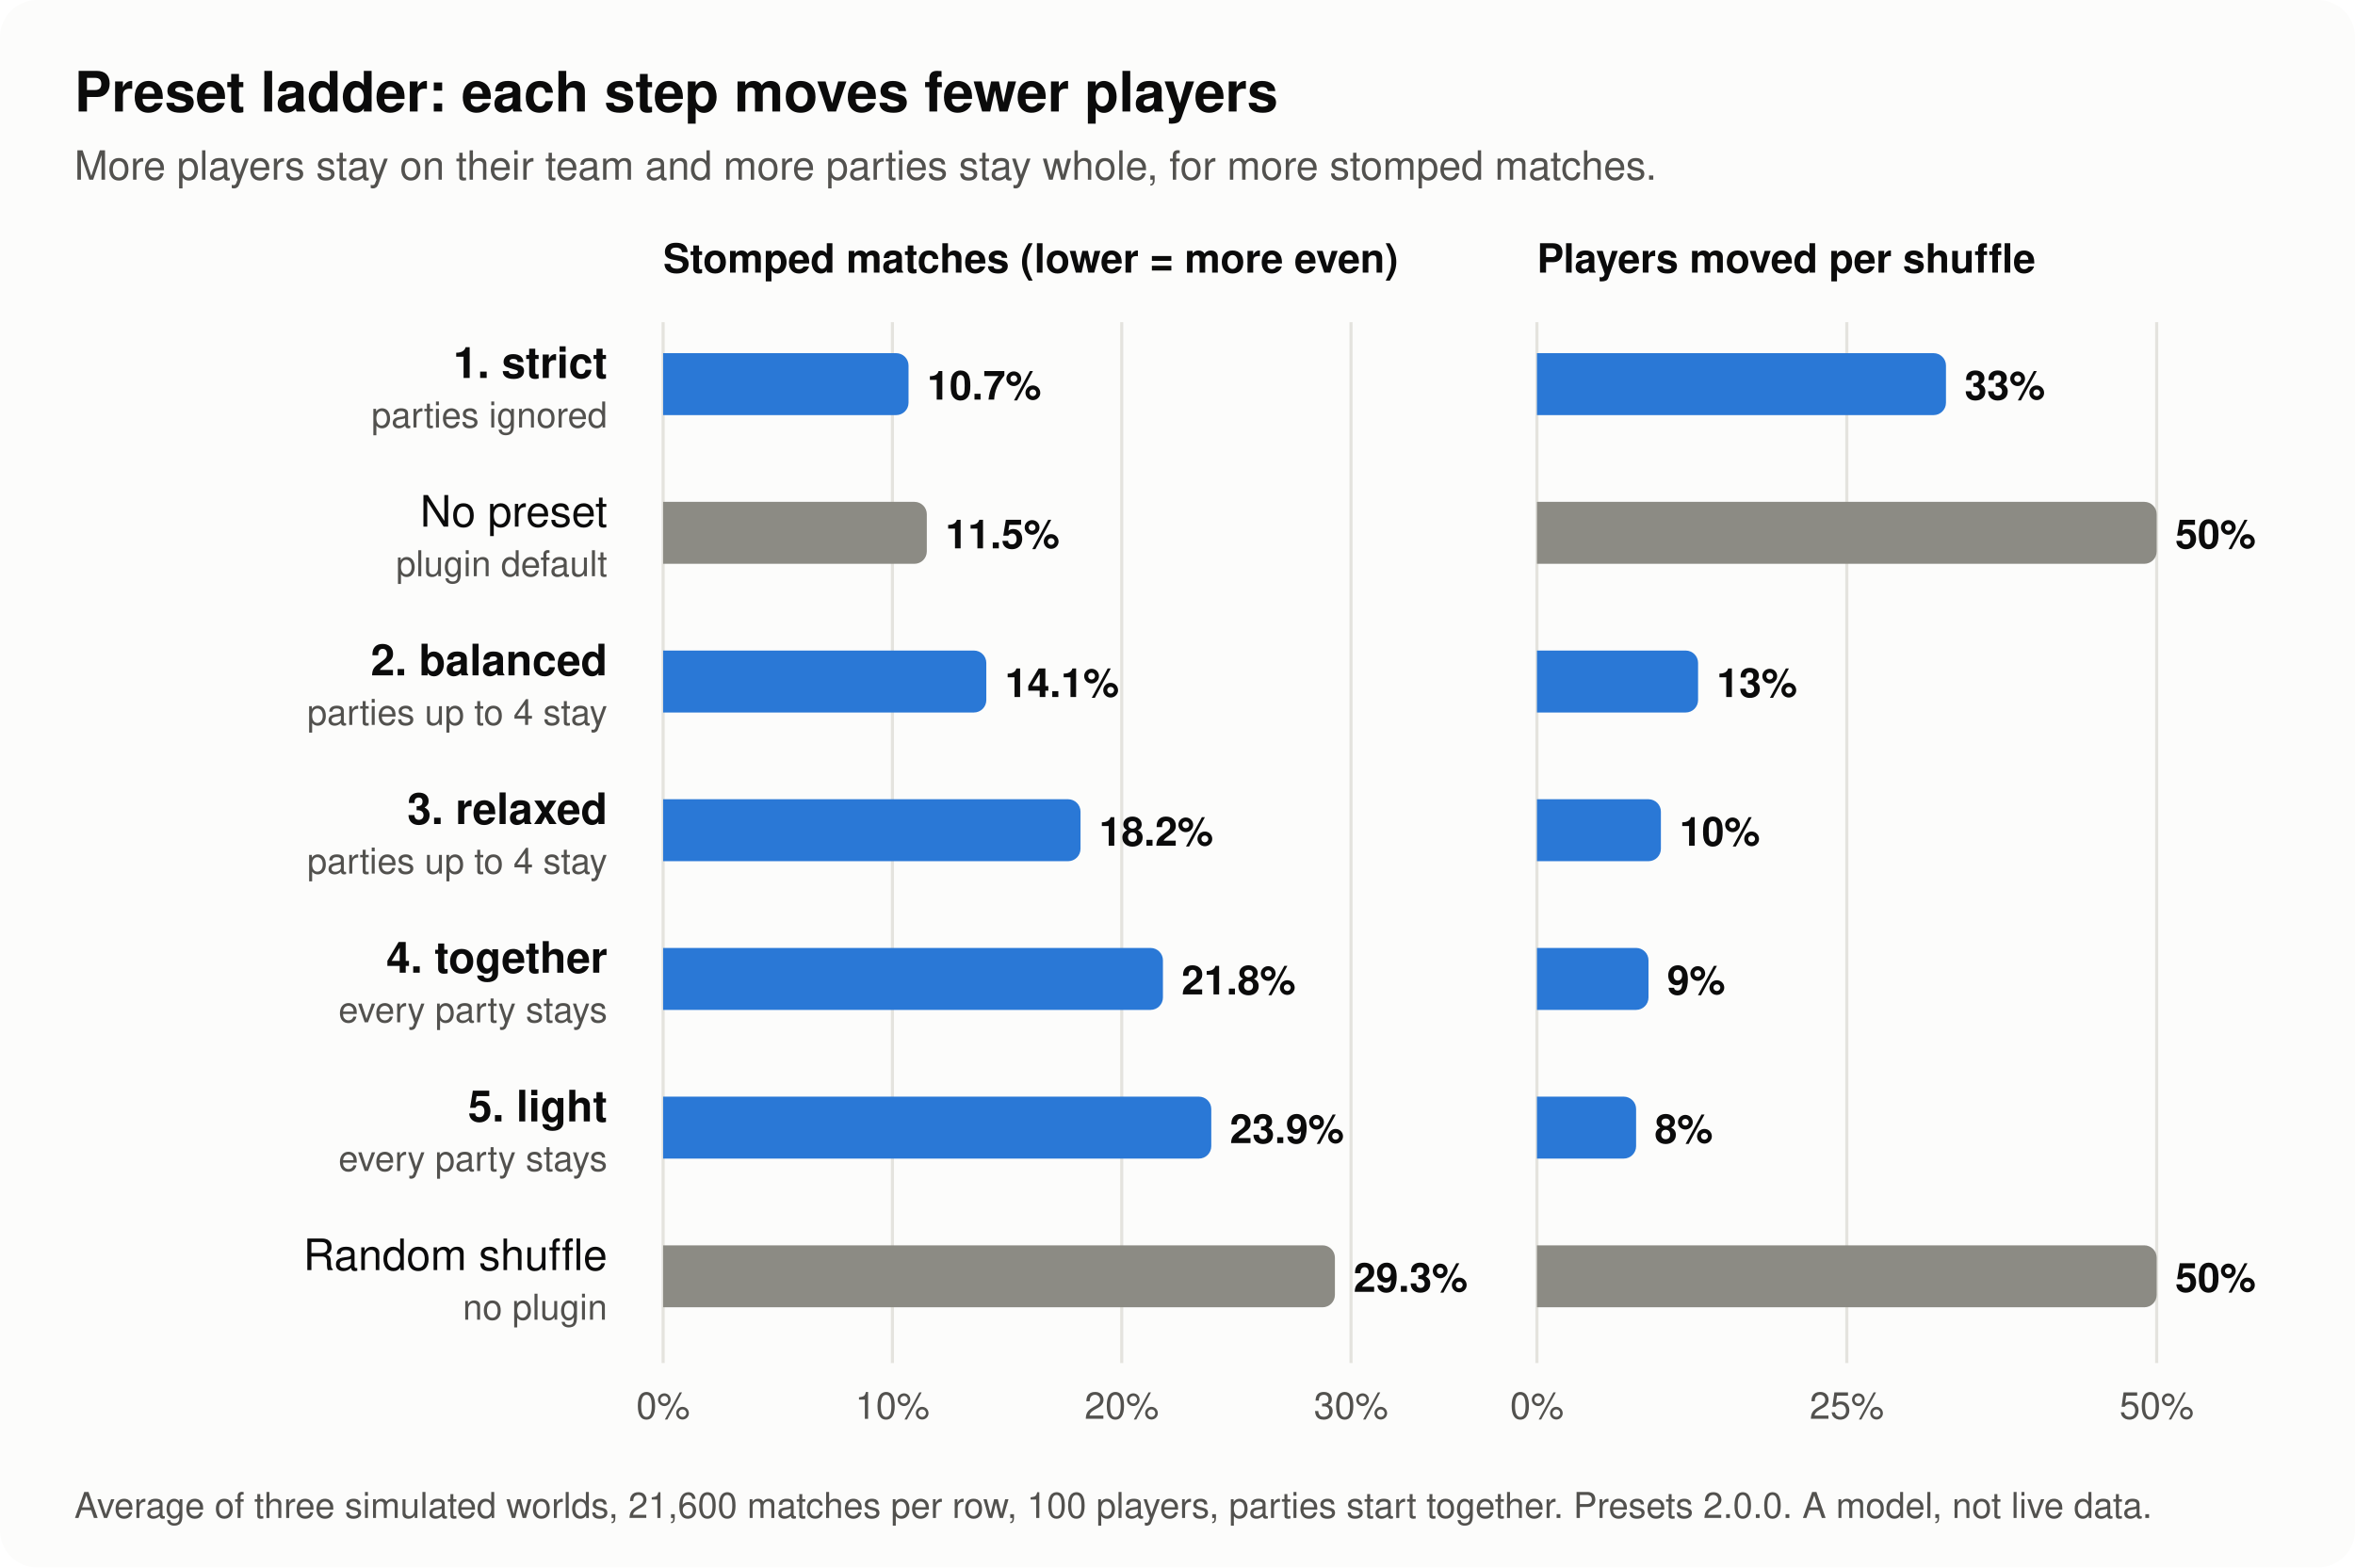
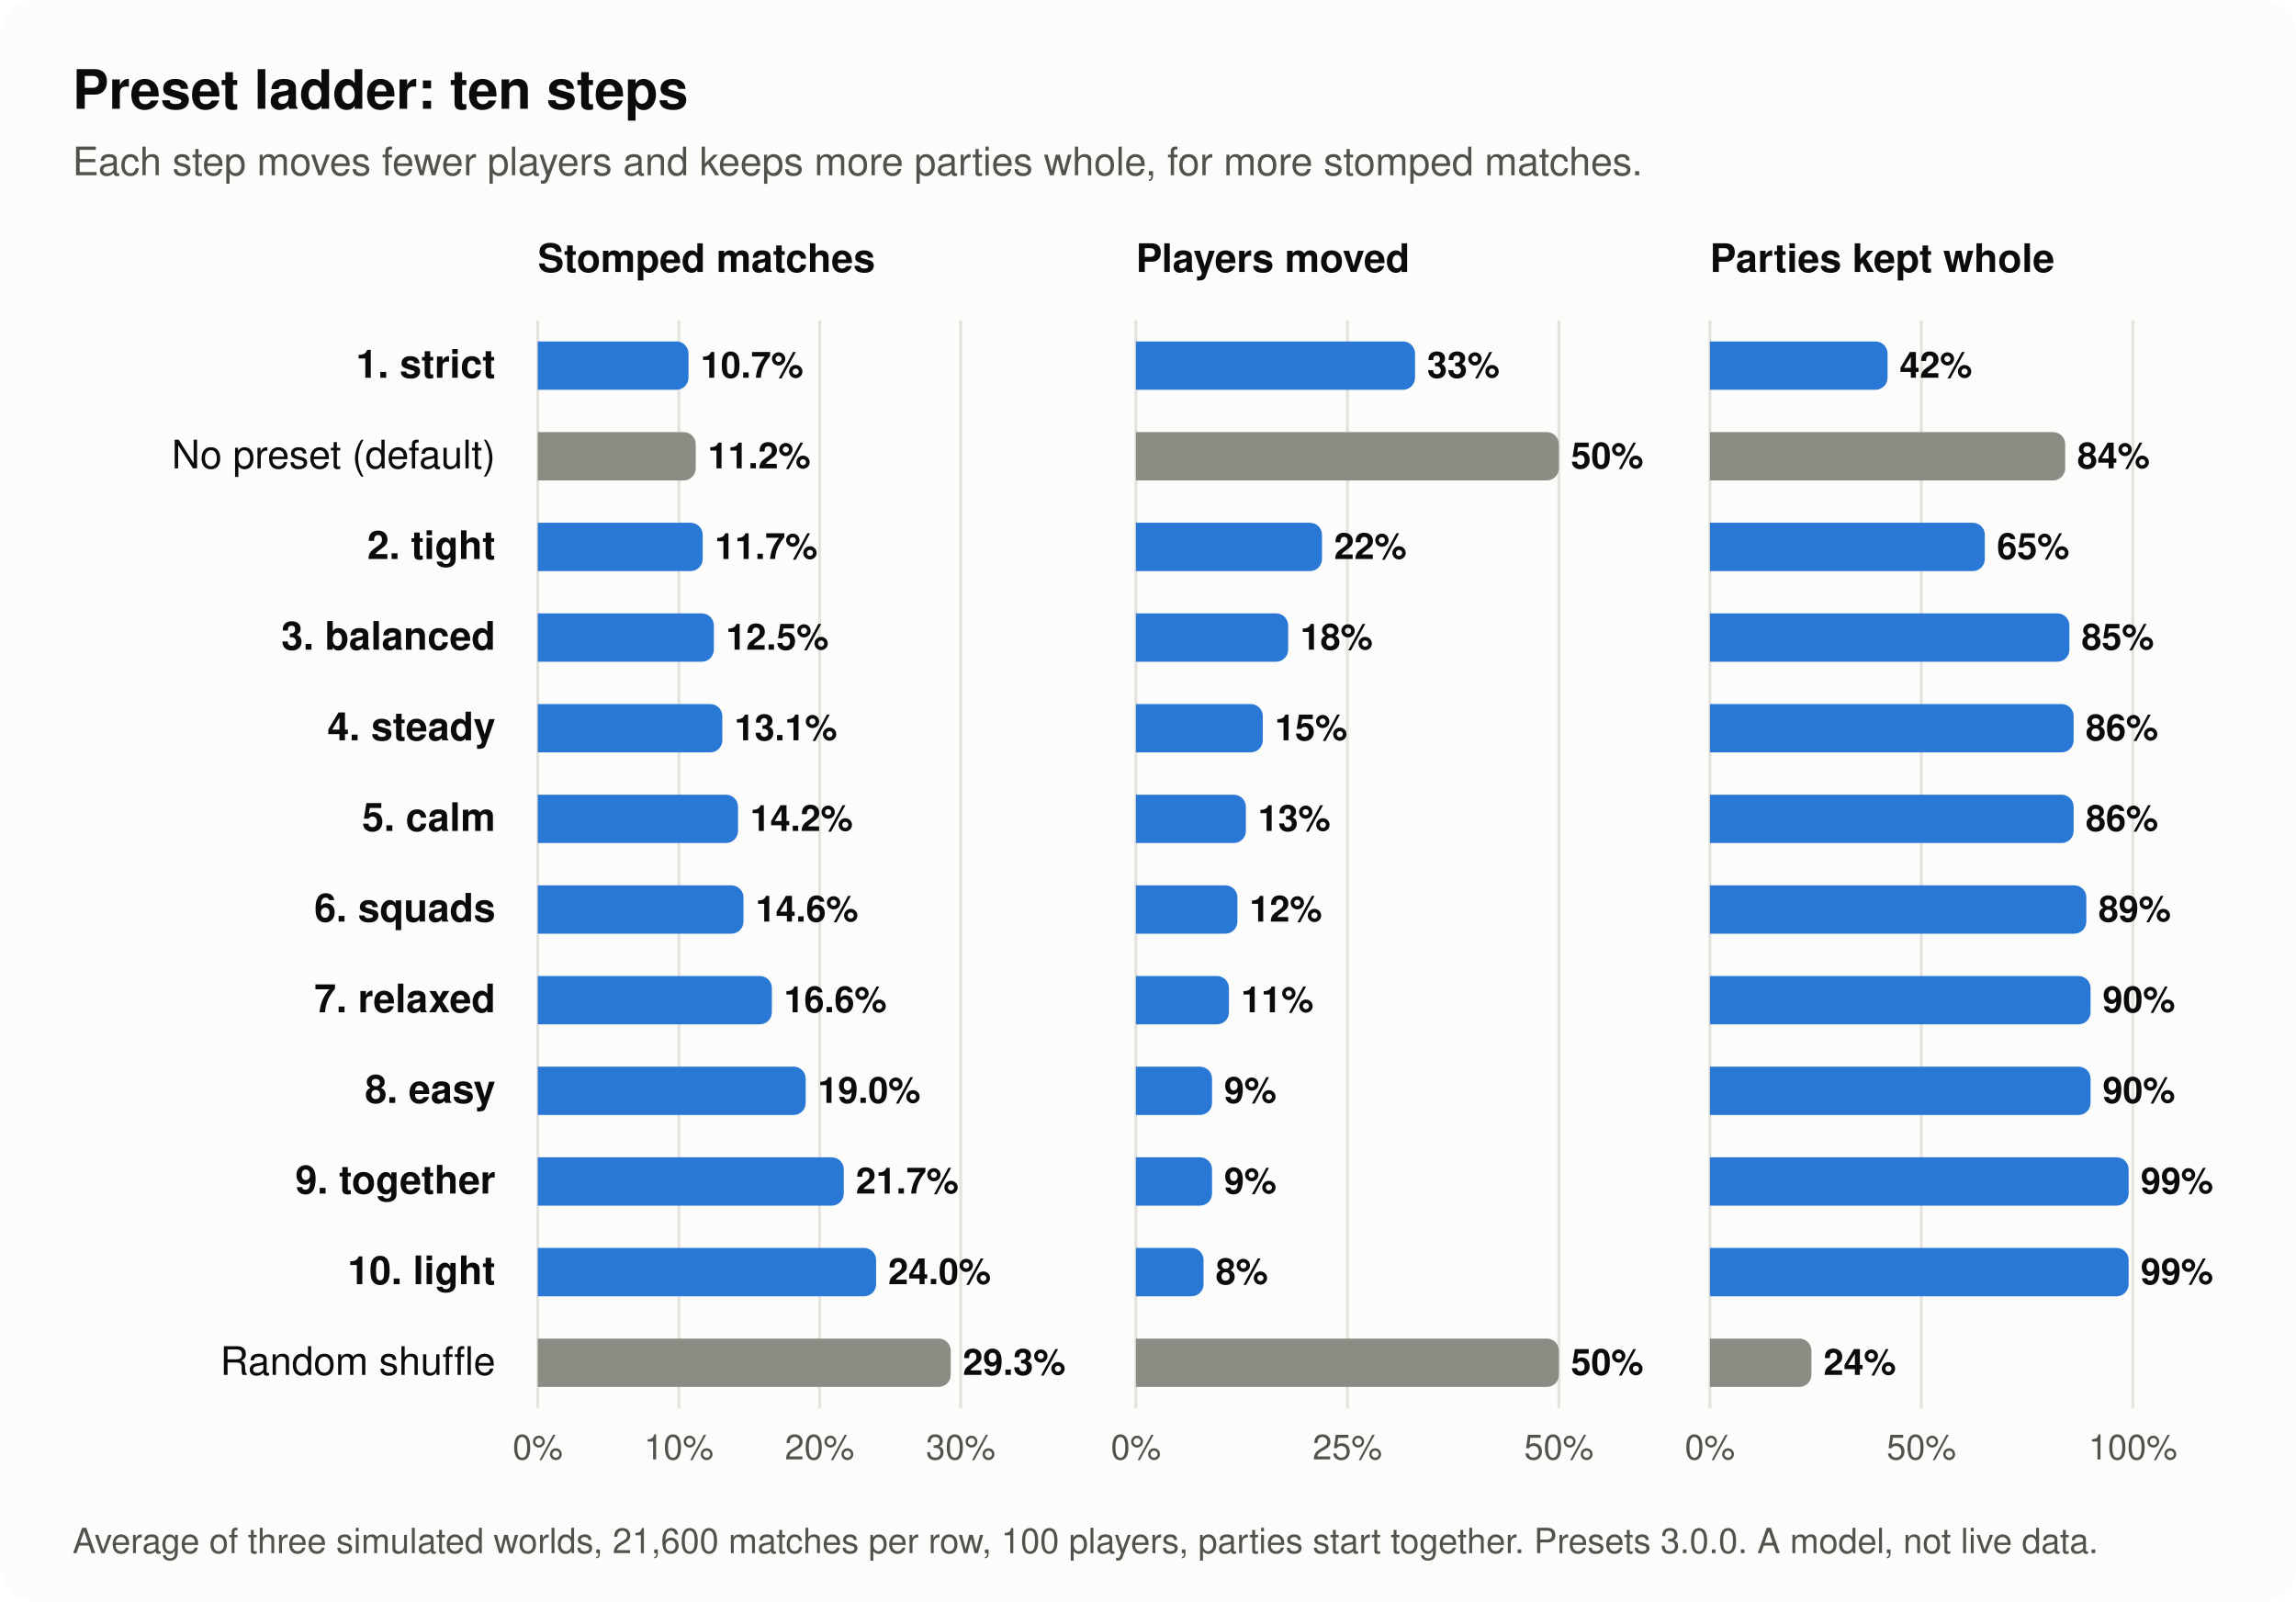
- <svg xmlns="http://www.w3.org/2000/svg" viewBox="0 0 760 506" width="760" height="506" role="img" aria-labelledby="t d" font-family="-apple-system, 'Segoe UI', Helvetica, Arial, sans-serif">
-   <rect width="760" height="506" rx="12" fill="#fcfcfb" />
-   <text x="24" y="36" font-size="18" font-weight="600" fill="#0b0b0b">Preset ladder: each step moves fewer players</text>
-   <text x="24" y="58" font-size="13" fill="#52514e">More players stay on their team and more parties stay whole, for more stomped matches.</text>
-   <text x="214.0" y="88" font-size="13" font-weight="600" fill="#0b0b0b">Stomped matches (lower = more even)</text>
-   <line x1="214.0" y1="104" x2="214.0" y2="440" stroke="#e4e3de" stroke-width="1" />
-   <text x="214.0" y="458" font-size="12" text-anchor="middle" fill="#52514e">0%</text>
-   <line x1="288.0" y1="104" x2="288.0" y2="440" stroke="#e4e3de" stroke-width="1" />
-   <text x="288.0" y="458" font-size="12" text-anchor="middle" fill="#52514e">10%</text>
-   <line x1="362.0" y1="104" x2="362.0" y2="440" stroke="#e4e3de" stroke-width="1" />
-   <text x="362.0" y="458" font-size="12" text-anchor="middle" fill="#52514e">20%</text>
-   <line x1="436.0" y1="104" x2="436.0" y2="440" stroke="#e4e3de" stroke-width="1" />
-   <text x="436.0" y="458" font-size="12" text-anchor="middle" fill="#52514e">30%</text>
-   <path d="M214.0 114 h75.2 a4 4 0 0 1 4 4 v12 a4 4 0 0 1 -4 4 h-75.2 z" fill="#2a78d6" />
-   <text x="299.2" y="129" font-size="13" font-weight="600" fill="#0b0b0b">10.7%</text>
-   <path d="M214.0 162 h81.1 a4 4 0 0 1 4 4 v12 a4 4 0 0 1 -4 4 h-81.1 z" fill="#8c8b84" />
-   <text x="305.1" y="177" font-size="13" font-weight="600" fill="#0b0b0b">11.5%</text>
-   <path d="M214.0 210 h100.3 a4 4 0 0 1 4 4 v12 a4 4 0 0 1 -4 4 h-100.3 z" fill="#2a78d6" />
-   <text x="324.3" y="225" font-size="13" font-weight="600" fill="#0b0b0b">14.1%</text>
-   <path d="M214.0 258 h130.7 a4 4 0 0 1 4 4 v12 a4 4 0 0 1 -4 4 h-130.7 z" fill="#2a78d6" />
-   <text x="354.7" y="273" font-size="13" font-weight="600" fill="#0b0b0b">18.2%</text>
-   <path d="M214.0 306 h157.3 a4 4 0 0 1 4 4 v12 a4 4 0 0 1 -4 4 h-157.3 z" fill="#2a78d6" />
-   <text x="381.3" y="321" font-size="13" font-weight="600" fill="#0b0b0b">21.8%</text>
-   <path d="M214.0 354 h172.9 a4 4 0 0 1 4 4 v12 a4 4 0 0 1 -4 4 h-172.9 z" fill="#2a78d6" />
-   <text x="396.9" y="369" font-size="13" font-weight="600" fill="#0b0b0b">23.9%</text>
-   <path d="M214.0 402 h212.8 a4 4 0 0 1 4 4 v12 a4 4 0 0 1 -4 4 h-212.8 z" fill="#8c8b84" />
-   <text x="436.8" y="417" font-size="13" font-weight="600" fill="#0b0b0b">29.3%</text>
-   <text x="496.0" y="88" font-size="13" font-weight="600" fill="#0b0b0b">Players moved per shuffle</text>
-   <line x1="496.0" y1="104" x2="496.0" y2="440" stroke="#e4e3de" stroke-width="1" />
-   <text x="496.0" y="458" font-size="12" text-anchor="middle" fill="#52514e">0%</text>
-   <line x1="596.0" y1="104" x2="596.0" y2="440" stroke="#e4e3de" stroke-width="1" />
-   <text x="596.0" y="458" font-size="12" text-anchor="middle" fill="#52514e">25%</text>
-   <line x1="696.0" y1="104" x2="696.0" y2="440" stroke="#e4e3de" stroke-width="1" />
-   <text x="696.0" y="458" font-size="12" text-anchor="middle" fill="#52514e">50%</text>
-   <path d="M496.0 114 h128.0 a4 4 0 0 1 4 4 v12 a4 4 0 0 1 -4 4 h-128.0 z" fill="#2a78d6" />
-   <text x="634.0" y="129" font-size="13" font-weight="600" fill="#0b0b0b">33%</text>
-   <path d="M496.0 162 h196.0 a4 4 0 0 1 4 4 v12 a4 4 0 0 1 -4 4 h-196.0 z" fill="#8c8b84" />
-   <text x="702.0" y="177" font-size="13" font-weight="600" fill="#0b0b0b">50%</text>
-   <path d="M496.0 210 h48.0 a4 4 0 0 1 4 4 v12 a4 4 0 0 1 -4 4 h-48.0 z" fill="#2a78d6" />
-   <text x="554.0" y="225" font-size="13" font-weight="600" fill="#0b0b0b">13%</text>
-   <path d="M496.0 258 h36.0 a4 4 0 0 1 4 4 v12 a4 4 0 0 1 -4 4 h-36.0 z" fill="#2a78d6" />
-   <text x="542.0" y="273" font-size="13" font-weight="600" fill="#0b0b0b">10%</text>
-   <path d="M496.0 306 h32.0 a4 4 0 0 1 4 4 v12 a4 4 0 0 1 -4 4 h-32.0 z" fill="#2a78d6" />
-   <text x="538.0" y="321" font-size="13" font-weight="600" fill="#0b0b0b">9%</text>
-   <path d="M496.0 354 h28.0 a4 4 0 0 1 4 4 v12 a4 4 0 0 1 -4 4 h-28.0 z" fill="#2a78d6" />
-   <text x="534.0" y="369" font-size="13" font-weight="600" fill="#0b0b0b">8%</text>
-   <path d="M496.0 402 h196.0 a4 4 0 0 1 4 4 v12 a4 4 0 0 1 -4 4 h-196.0 z" fill="#8c8b84" />
-   <text x="702.0" y="417" font-size="13" font-weight="600" fill="#0b0b0b">50%</text>
-   <text x="196" y="122" font-size="14" font-weight="600" text-anchor="end" fill="#0b0b0b">1. strict</text>
-   <text x="196" y="138" font-size="11.5" text-anchor="end" fill="#52514e">parties ignored</text>
-   <text x="196" y="170" font-size="14" font-weight="400" text-anchor="end" fill="#0b0b0b">No preset</text>
-   <text x="196" y="186" font-size="11.5" text-anchor="end" fill="#52514e">plugin default</text>
-   <text x="196" y="218" font-size="14" font-weight="600" text-anchor="end" fill="#0b0b0b">2. balanced</text>
-   <text x="196" y="234" font-size="11.5" text-anchor="end" fill="#52514e">parties up to 4 stay</text>
-   <text x="196" y="266" font-size="14" font-weight="600" text-anchor="end" fill="#0b0b0b">3. relaxed</text>
-   <text x="196" y="282" font-size="11.5" text-anchor="end" fill="#52514e">parties up to 4 stay</text>
-   <text x="196" y="314" font-size="14" font-weight="600" text-anchor="end" fill="#0b0b0b">4. together</text>
-   <text x="196" y="330" font-size="11.5" text-anchor="end" fill="#52514e">every party stays</text>
-   <text x="196" y="362" font-size="14" font-weight="600" text-anchor="end" fill="#0b0b0b">5. light</text>
-   <text x="196" y="378" font-size="11.5" text-anchor="end" fill="#52514e">every party stays</text>
-   <text x="196" y="410" font-size="14" font-weight="400" text-anchor="end" fill="#0b0b0b">Random shuffle</text>
-   <text x="196" y="426" font-size="11.5" text-anchor="end" fill="#52514e">no plugin</text>
-   <text x="24" y="490" font-size="11.5" fill="#52514e">Average of three simulated worlds, 21,600 matches per row, 100 players, parties start together. Presets 2.0.0. A model, not live data.</text>
+ <svg xmlns="http://www.w3.org/2000/svg" viewBox="0 0 760 530" width="760" height="530" role="img" aria-labelledby="t d" font-family="-apple-system, 'Segoe UI', Helvetica, Arial, sans-serif">
+   <rect width="760" height="530" rx="12" fill="#fcfcfb" />
+   <text x="24" y="36" font-size="18" font-weight="600" fill="#0b0b0b">Preset ladder: ten steps</text>
+   <text x="24" y="58" font-size="13" fill="#52514e">Each step moves fewer players and keeps more parties whole, for more stomped matches.</text>
+   <text x="178.0" y="90" font-size="13" font-weight="600" fill="#0b0b0b">Stomped matches</text>
+   <line x1="178.0" y1="106" x2="178.0" y2="466" stroke="#e4e3de" stroke-width="1" />
+   <text x="178.0" y="483" font-size="11.5" text-anchor="middle" fill="#52514e">0%</text>
+   <line x1="224.7" y1="106" x2="224.7" y2="466" stroke="#e4e3de" stroke-width="1" />
+   <text x="224.7" y="483" font-size="11.5" text-anchor="middle" fill="#52514e">10%</text>
+   <line x1="271.3" y1="106" x2="271.3" y2="466" stroke="#e4e3de" stroke-width="1" />
+   <text x="271.3" y="483" font-size="11.5" text-anchor="middle" fill="#52514e">20%</text>
+   <line x1="318.0" y1="106" x2="318.0" y2="466" stroke="#e4e3de" stroke-width="1" />
+   <text x="318.0" y="483" font-size="11.5" text-anchor="middle" fill="#52514e">30%</text>
+   <path d="M178.0 113 h45.9 a4 4 0 0 1 4 4 v8 a4 4 0 0 1 -4 4 h-45.9 z" fill="#2a78d6" />
+   <text x="231.9" y="125" font-size="12" font-weight="600" fill="#0b0b0b">10.7%</text>
+   <path d="M178.0 143 h48.3 a4 4 0 0 1 4 4 v8 a4 4 0 0 1 -4 4 h-48.3 z" fill="#8c8b84" />
+   <text x="234.3" y="155" font-size="12" font-weight="600" fill="#0b0b0b">11.2%</text>
+   <path d="M178.0 173 h50.6 a4 4 0 0 1 4 4 v8 a4 4 0 0 1 -4 4 h-50.6 z" fill="#2a78d6" />
+   <text x="236.6" y="185" font-size="12" font-weight="600" fill="#0b0b0b">11.7%</text>
+   <path d="M178.0 203 h54.3 a4 4 0 0 1 4 4 v8 a4 4 0 0 1 -4 4 h-54.3 z" fill="#2a78d6" />
+   <text x="240.3" y="215" font-size="12" font-weight="600" fill="#0b0b0b">12.5%</text>
+   <path d="M178.0 233 h57.1 a4 4 0 0 1 4 4 v8 a4 4 0 0 1 -4 4 h-57.1 z" fill="#2a78d6" />
+   <text x="243.1" y="245" font-size="12" font-weight="600" fill="#0b0b0b">13.1%</text>
+   <path d="M178.0 263 h62.3 a4 4 0 0 1 4 4 v8 a4 4 0 0 1 -4 4 h-62.3 z" fill="#2a78d6" />
+   <text x="248.3" y="275" font-size="12" font-weight="600" fill="#0b0b0b">14.2%</text>
+   <path d="M178.0 293 h64.1 a4 4 0 0 1 4 4 v8 a4 4 0 0 1 -4 4 h-64.1 z" fill="#2a78d6" />
+   <text x="250.1" y="305" font-size="12" font-weight="600" fill="#0b0b0b">14.6%</text>
+   <path d="M178.0 323 h73.5 a4 4 0 0 1 4 4 v8 a4 4 0 0 1 -4 4 h-73.5 z" fill="#2a78d6" />
+   <text x="259.5" y="335" font-size="12" font-weight="600" fill="#0b0b0b">16.6%</text>
+   <path d="M178.0 353 h84.7 a4 4 0 0 1 4 4 v8 a4 4 0 0 1 -4 4 h-84.7 z" fill="#2a78d6" />
+   <text x="270.7" y="365" font-size="12" font-weight="600" fill="#0b0b0b">19.0%</text>
+   <path d="M178.0 383 h97.3 a4 4 0 0 1 4 4 v8 a4 4 0 0 1 -4 4 h-97.3 z" fill="#2a78d6" />
+   <text x="283.3" y="395" font-size="12" font-weight="600" fill="#0b0b0b">21.7%</text>
+   <path d="M178.0 413 h108.0 a4 4 0 0 1 4 4 v8 a4 4 0 0 1 -4 4 h-108.0 z" fill="#2a78d6" />
+   <text x="294.0" y="425" font-size="12" font-weight="600" fill="#0b0b0b">24.0%</text>
+   <path d="M178.0 443 h132.7 a4 4 0 0 1 4 4 v8 a4 4 0 0 1 -4 4 h-132.7 z" fill="#8c8b84" />
+   <text x="318.7" y="455" font-size="12" font-weight="600" fill="#0b0b0b">29.3%</text>
+   <text x="376.0" y="90" font-size="13" font-weight="600" fill="#0b0b0b">Players moved</text>
+   <line x1="376.0" y1="106" x2="376.0" y2="466" stroke="#e4e3de" stroke-width="1" />
+   <text x="376.0" y="483" font-size="11.5" text-anchor="middle" fill="#52514e">0%</text>
+   <line x1="446.0" y1="106" x2="446.0" y2="466" stroke="#e4e3de" stroke-width="1" />
+   <text x="446.0" y="483" font-size="11.5" text-anchor="middle" fill="#52514e">25%</text>
+   <line x1="516.0" y1="106" x2="516.0" y2="466" stroke="#e4e3de" stroke-width="1" />
+   <text x="516.0" y="483" font-size="11.5" text-anchor="middle" fill="#52514e">50%</text>
+   <path d="M376.0 113 h88.4 a4 4 0 0 1 4 4 v8 a4 4 0 0 1 -4 4 h-88.4 z" fill="#2a78d6" />
+   <text x="472.4" y="125" font-size="12" font-weight="600" fill="#0b0b0b">33%</text>
+   <path d="M376.0 143 h136.0 a4 4 0 0 1 4 4 v8 a4 4 0 0 1 -4 4 h-136.0 z" fill="#8c8b84" />
+   <text x="520.0" y="155" font-size="12" font-weight="600" fill="#0b0b0b">50%</text>
+   <path d="M376.0 173 h57.6 a4 4 0 0 1 4 4 v8 a4 4 0 0 1 -4 4 h-57.6 z" fill="#2a78d6" />
+   <text x="441.6" y="185" font-size="12" font-weight="600" fill="#0b0b0b">22%</text>
+   <path d="M376.0 203 h46.4 a4 4 0 0 1 4 4 v8 a4 4 0 0 1 -4 4 h-46.4 z" fill="#2a78d6" />
+   <text x="430.4" y="215" font-size="12" font-weight="600" fill="#0b0b0b">18%</text>
+   <path d="M376.0 233 h38.0 a4 4 0 0 1 4 4 v8 a4 4 0 0 1 -4 4 h-38.0 z" fill="#2a78d6" />
+   <text x="422.0" y="245" font-size="12" font-weight="600" fill="#0b0b0b">15%</text>
+   <path d="M376.0 263 h32.4 a4 4 0 0 1 4 4 v8 a4 4 0 0 1 -4 4 h-32.4 z" fill="#2a78d6" />
+   <text x="416.4" y="275" font-size="12" font-weight="600" fill="#0b0b0b">13%</text>
+   <path d="M376.0 293 h29.6 a4 4 0 0 1 4 4 v8 a4 4 0 0 1 -4 4 h-29.6 z" fill="#2a78d6" />
+   <text x="413.6" y="305" font-size="12" font-weight="600" fill="#0b0b0b">12%</text>
+   <path d="M376.0 323 h26.8 a4 4 0 0 1 4 4 v8 a4 4 0 0 1 -4 4 h-26.8 z" fill="#2a78d6" />
+   <text x="410.8" y="335" font-size="12" font-weight="600" fill="#0b0b0b">11%</text>
+   <path d="M376.0 353 h21.2 a4 4 0 0 1 4 4 v8 a4 4 0 0 1 -4 4 h-21.2 z" fill="#2a78d6" />
+   <text x="405.2" y="365" font-size="12" font-weight="600" fill="#0b0b0b">9%</text>
+   <path d="M376.0 383 h21.2 a4 4 0 0 1 4 4 v8 a4 4 0 0 1 -4 4 h-21.2 z" fill="#2a78d6" />
+   <text x="405.2" y="395" font-size="12" font-weight="600" fill="#0b0b0b">9%</text>
+   <path d="M376.0 413 h18.4 a4 4 0 0 1 4 4 v8 a4 4 0 0 1 -4 4 h-18.4 z" fill="#2a78d6" />
+   <text x="402.4" y="425" font-size="12" font-weight="600" fill="#0b0b0b">8%</text>
+   <path d="M376.0 443 h136.0 a4 4 0 0 1 4 4 v8 a4 4 0 0 1 -4 4 h-136.0 z" fill="#8c8b84" />
+   <text x="520.0" y="455" font-size="12" font-weight="600" fill="#0b0b0b">50%</text>
+   <text x="566.0" y="90" font-size="13" font-weight="600" fill="#0b0b0b">Parties kept whole</text>
+   <line x1="566.0" y1="106" x2="566.0" y2="466" stroke="#e4e3de" stroke-width="1" />
+   <text x="566.0" y="483" font-size="11.5" text-anchor="middle" fill="#52514e">0%</text>
+   <line x1="636.0" y1="106" x2="636.0" y2="466" stroke="#e4e3de" stroke-width="1" />
+   <text x="636.0" y="483" font-size="11.5" text-anchor="middle" fill="#52514e">50%</text>
+   <line x1="706.0" y1="106" x2="706.0" y2="466" stroke="#e4e3de" stroke-width="1" />
+   <text x="706.0" y="483" font-size="11.5" text-anchor="middle" fill="#52514e">100%</text>
+   <path d="M566.0 113 h54.8 a4 4 0 0 1 4 4 v8 a4 4 0 0 1 -4 4 h-54.8 z" fill="#2a78d6" />
+   <text x="628.8" y="125" font-size="12" font-weight="600" fill="#0b0b0b">42%</text>
+   <path d="M566.0 143 h113.6 a4 4 0 0 1 4 4 v8 a4 4 0 0 1 -4 4 h-113.6 z" fill="#8c8b84" />
+   <text x="687.6" y="155" font-size="12" font-weight="600" fill="#0b0b0b">84%</text>
+   <path d="M566.0 173 h87.0 a4 4 0 0 1 4 4 v8 a4 4 0 0 1 -4 4 h-87.0 z" fill="#2a78d6" />
+   <text x="661.0" y="185" font-size="12" font-weight="600" fill="#0b0b0b">65%</text>
+   <path d="M566.0 203 h115.0 a4 4 0 0 1 4 4 v8 a4 4 0 0 1 -4 4 h-115.0 z" fill="#2a78d6" />
+   <text x="689.0" y="215" font-size="12" font-weight="600" fill="#0b0b0b">85%</text>
+   <path d="M566.0 233 h116.4 a4 4 0 0 1 4 4 v8 a4 4 0 0 1 -4 4 h-116.4 z" fill="#2a78d6" />
+   <text x="690.4" y="245" font-size="12" font-weight="600" fill="#0b0b0b">86%</text>
+   <path d="M566.0 263 h116.4 a4 4 0 0 1 4 4 v8 a4 4 0 0 1 -4 4 h-116.4 z" fill="#2a78d6" />
+   <text x="690.4" y="275" font-size="12" font-weight="600" fill="#0b0b0b">86%</text>
+   <path d="M566.0 293 h120.6 a4 4 0 0 1 4 4 v8 a4 4 0 0 1 -4 4 h-120.6 z" fill="#2a78d6" />
+   <text x="694.6" y="305" font-size="12" font-weight="600" fill="#0b0b0b">89%</text>
+   <path d="M566.0 323 h122.0 a4 4 0 0 1 4 4 v8 a4 4 0 0 1 -4 4 h-122.0 z" fill="#2a78d6" />
+   <text x="696.0" y="335" font-size="12" font-weight="600" fill="#0b0b0b">90%</text>
+   <path d="M566.0 353 h122.0 a4 4 0 0 1 4 4 v8 a4 4 0 0 1 -4 4 h-122.0 z" fill="#2a78d6" />
+   <text x="696.0" y="365" font-size="12" font-weight="600" fill="#0b0b0b">90%</text>
+   <path d="M566.0 383 h134.6 a4 4 0 0 1 4 4 v8 a4 4 0 0 1 -4 4 h-134.6 z" fill="#2a78d6" />
+   <text x="708.6" y="395" font-size="12" font-weight="600" fill="#0b0b0b">99%</text>
+   <path d="M566.0 413 h134.6 a4 4 0 0 1 4 4 v8 a4 4 0 0 1 -4 4 h-134.6 z" fill="#2a78d6" />
+   <text x="708.6" y="425" font-size="12" font-weight="600" fill="#0b0b0b">99%</text>
+   <path d="M566.0 443 h29.6 a4 4 0 0 1 4 4 v8 a4 4 0 0 1 -4 4 h-29.6 z" fill="#8c8b84" />
+   <text x="603.6" y="455" font-size="12" font-weight="600" fill="#0b0b0b">24%</text>
+   <text x="164" y="125" font-size="13" font-weight="600" text-anchor="end" fill="#0b0b0b">1. strict</text>
+   <text x="164" y="155" font-size="13" font-weight="400" text-anchor="end" fill="#0b0b0b">No preset (default)</text>
+   <text x="164" y="185" font-size="13" font-weight="600" text-anchor="end" fill="#0b0b0b">2. tight</text>
+   <text x="164" y="215" font-size="13" font-weight="600" text-anchor="end" fill="#0b0b0b">3. balanced</text>
+   <text x="164" y="245" font-size="13" font-weight="600" text-anchor="end" fill="#0b0b0b">4. steady</text>
+   <text x="164" y="275" font-size="13" font-weight="600" text-anchor="end" fill="#0b0b0b">5. calm</text>
+   <text x="164" y="305" font-size="13" font-weight="600" text-anchor="end" fill="#0b0b0b">6. squads</text>
+   <text x="164" y="335" font-size="13" font-weight="600" text-anchor="end" fill="#0b0b0b">7. relaxed</text>
+   <text x="164" y="365" font-size="13" font-weight="600" text-anchor="end" fill="#0b0b0b">8. easy</text>
+   <text x="164" y="395" font-size="13" font-weight="600" text-anchor="end" fill="#0b0b0b">9. together</text>
+   <text x="164" y="425" font-size="13" font-weight="600" text-anchor="end" fill="#0b0b0b">10. light</text>
+   <text x="164" y="455" font-size="13" font-weight="400" text-anchor="end" fill="#0b0b0b">Random shuffle</text>
+   <text x="24" y="514" font-size="11.5" fill="#52514e">Average of three simulated worlds, 21,600 matches per row, 100 players, parties start together. Presets 3.0.0. A model, not live data.</text>
</svg>
